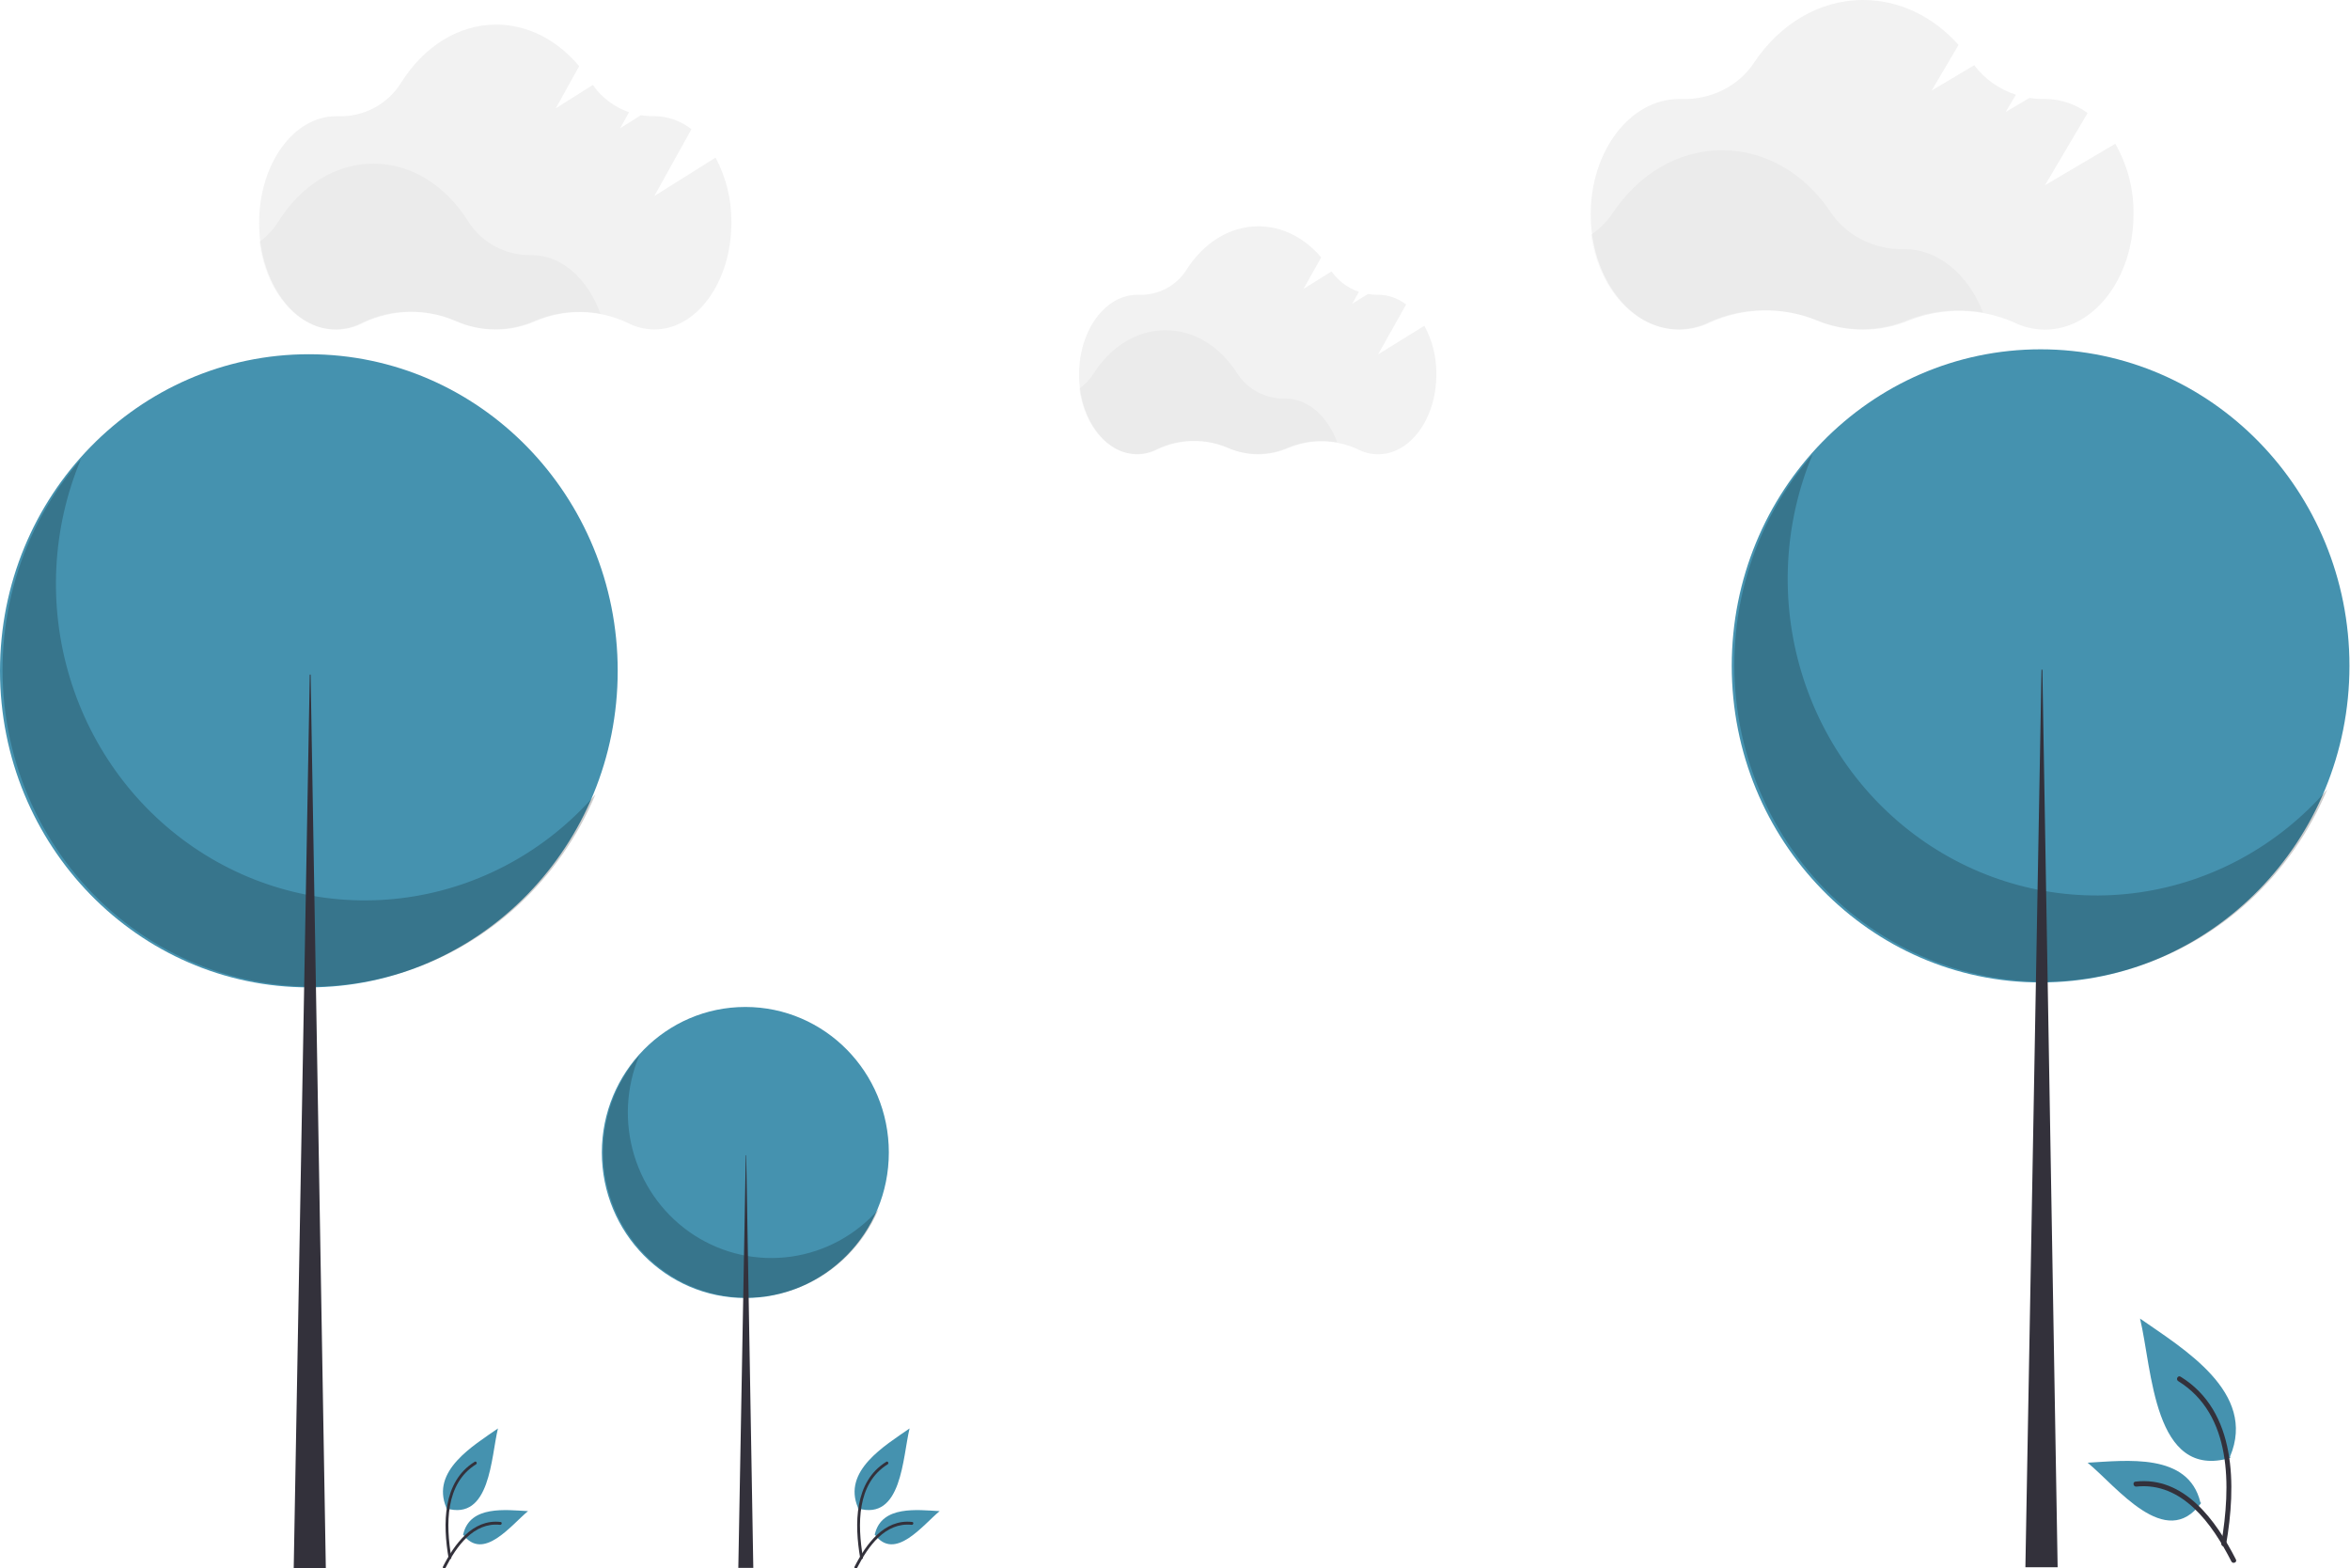
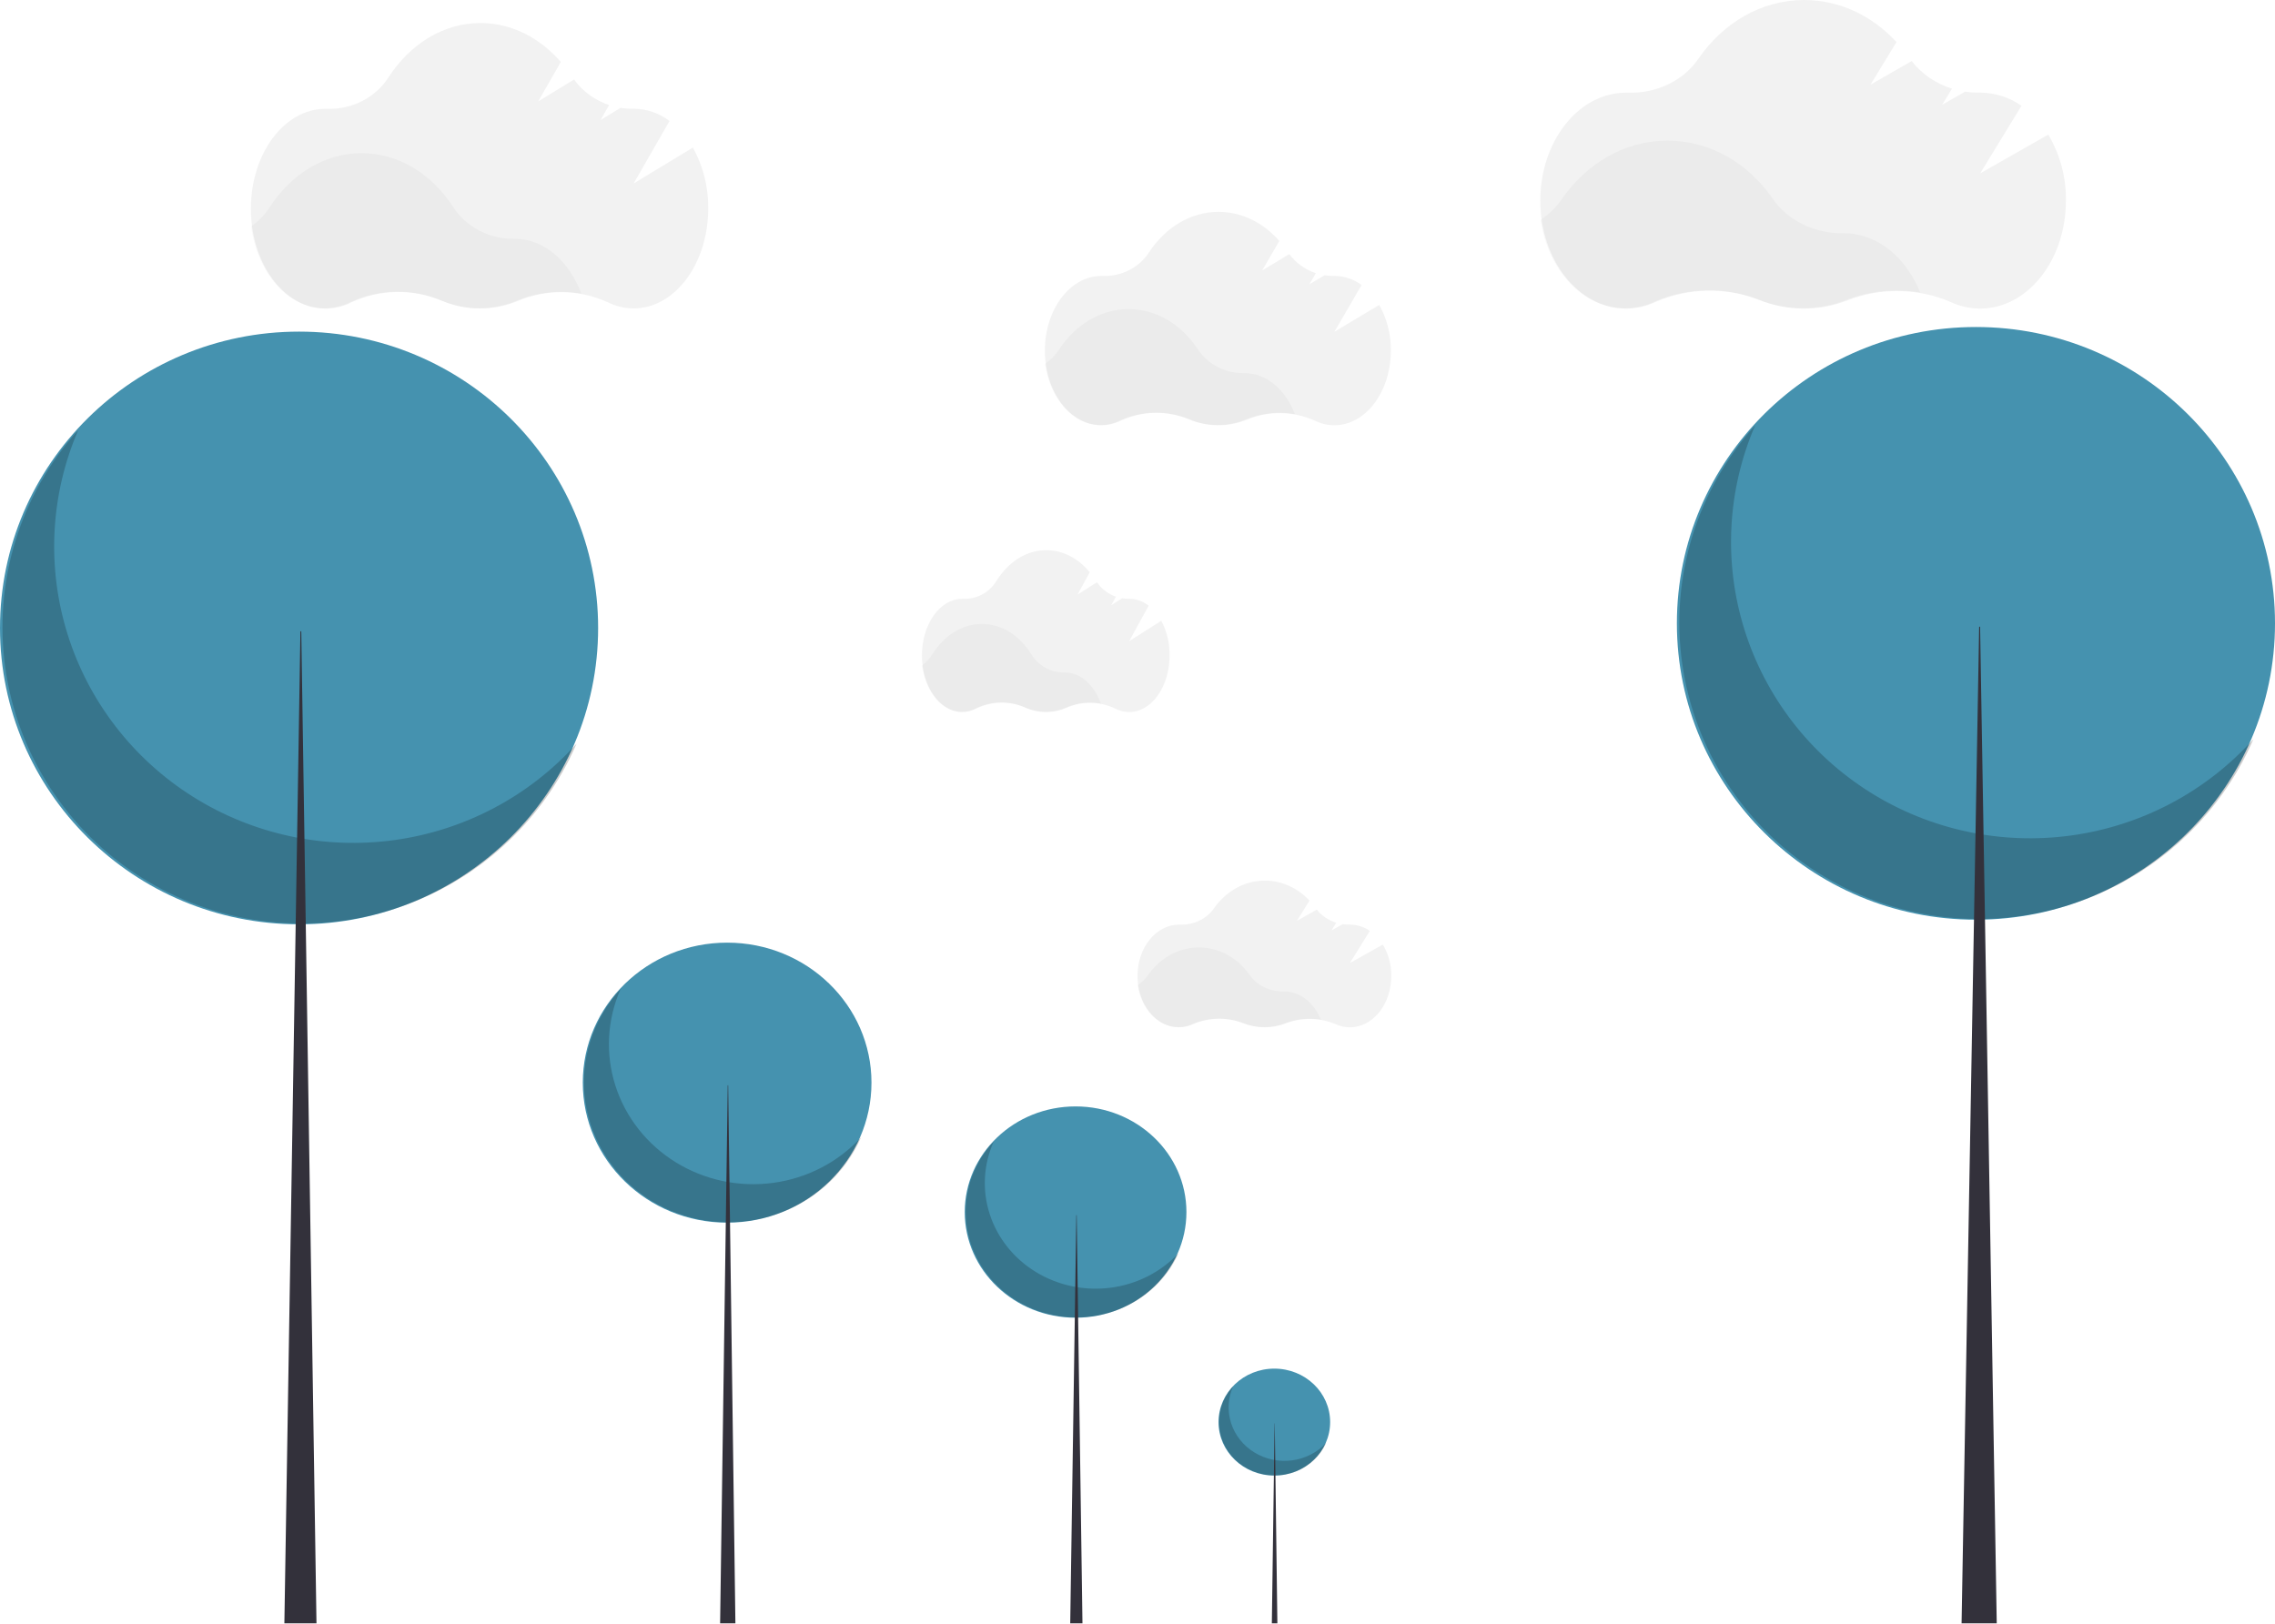
- <svg xmlns="http://www.w3.org/2000/svg" width="1433" height="956" fill="none">
+ <svg width="1488" height="1062" fill="none">
  <g id="cloudy">
    <g id="small_tree">
-       <path id="Vector" d="M454.5 791.468c48.325 0 87.5-39.728 87.5-88.735C542 653.727 502.825 614 454.5 614S367 653.727 367 702.733c0 49.007 39.175 88.735 87.5 88.735Z" fill="#4592AF" />
-       <path id="Vector_2" opacity=".2" d="M389.893 643.465a89.906 89.906 0 0 0-3.124 61.147c6.145 20.113 19.142 37.355 36.669 48.645 17.527 11.289 38.441 15.891 59.005 12.981 20.564-2.909 39.44-13.138 53.252-28.859a88.733 88.733 0 0 1-21.87 31.03 87.193 87.193 0 0 1-32.694 18.856 86.359 86.359 0 0 1-37.48 3.195 86.746 86.746 0 0 1-35.341-13.051 88.155 88.155 0 0 1-26.672-26.891 89.562 89.562 0 0 1-13.079-35.762 89.949 89.949 0 0 1 2.932-38.025 89.109 89.109 0 0 1 18.402-33.266Z" fill="#000" />
-       <path id="Vector_3" d="M454.786 704.442h.239l4.328 251.575h-9.135l4.568-251.575Z" fill="#33313B" />
+       <path d="M475.587 799.87c52.143 0 94.413-41.007 94.413-91.593 0-50.584-42.27-91.591-94.413-91.591-52.142 0-94.413 41.007-94.413 91.591 0 50.586 42.271 91.593 94.413 91.593Z" fill="#4592AF" />
+       <path opacity=".2" d="M405.876 647.101c-8.807 19.986-10.001 42.355-3.371 63.116 6.631 20.761 20.655 38.558 39.566 50.211 18.911 11.653 41.478 16.403 63.667 13.4 22.188-3.003 42.556-13.562 57.458-29.789-5.379 12.209-13.432 23.139-23.597 32.029-10.166 8.892-22.204 15.534-35.277 19.463a97.226 97.226 0 0 1-40.441 3.299c-13.567-1.757-26.579-6.353-38.133-13.472-11.554-7.121-21.373-16.591-28.779-27.757-7.406-11.167-12.221-23.764-14.112-36.913a88.996 88.996 0 0 1 3.163-39.251c3.976-12.707 10.751-24.421 19.856-34.336Z" fill="#000" />
+       <path d="M476.001 710h.262L481 1062h-10l5.001-352Z" fill="#33313B" />
    </g>
-     <g id="big_tree">
-       <path id="Vector_4" d="M188.334 602.052c104.014 0 188.333-86.422 188.333-193.027C376.667 302.419 292.348 216 188.334 216S0 302.419 0 409.025C0 515.63 84.32 602.052 188.334 602.052Z" fill="#4592AF" />
-       <path id="Vector_5" opacity=".2" d="M49.274 280.1c-17.567 42.116-19.95 89.262-6.723 133.015 13.227 43.751 41.202 81.258 78.925 105.815 37.724 24.559 82.74 34.57 127.002 28.242 44.263-6.327 84.887-28.578 114.615-62.779-10.731 25.731-26.793 48.764-47.071 67.502-20.278 18.737-44.291 32.733-70.37 41.016a183.95 183.95 0 0 1-80.669 6.953c-27.062-3.702-53.018-13.391-76.066-28.394-23.047-15.005-42.636-34.964-57.41-58.497-14.774-23.534-24.379-50.078-28.15-77.793a197.66 197.66 0 0 1 6.311-82.719c7.929-26.777 21.443-51.468 39.606-72.361Z" fill="#000" />
-       <path id="Vector_6" d="M188.891 411.364h.518l9.314 547.261h-19.662l9.83-547.261Z" fill="#33313B" />
+     <g id="small_tree_2">
+       <path d="M703.5 862.054c40.04 0 72.5-30.943 72.5-69.114 0-38.169-32.46-69.112-72.5-69.112S631 754.771 631 792.94c0 38.171 32.46 69.114 72.5 69.114Z" fill="#4592AF" />
+       <path opacity=".2" d="M649.968 746.778c-6.763 15.081-7.679 31.961-2.588 47.626 5.092 15.666 15.861 29.095 30.383 37.888 14.522 8.793 31.851 12.377 48.89 10.111s32.679-10.233 44.123-22.477c-4.131 9.212-10.315 17.459-18.121 24.168-7.806 6.71-17.05 11.721-27.089 14.686a75.918 75.918 0 0 1-31.055 2.489c-10.418-1.326-20.41-4.793-29.282-10.165-8.873-5.374-16.413-12.52-22.1-20.945-5.687-8.427-9.385-17.932-10.837-27.854a66.036 66.036 0 0 1 2.429-29.617c3.054-9.589 8.256-18.428 15.247-25.91Z" fill="#000" />
+       <path d="M704.001 795h.209l3.79 267h-8l4.001-267Z" fill="#33313B" />
+     </g>
+     <g id="small_tree_3">
+       <path d="M833.5 965.322c20.158 0 36.5-15.66 36.5-34.979 0-19.317-16.342-34.978-36.5-34.978S797 911.026 797 930.343c0 19.319 16.342 34.979 36.5 34.979Z" fill="#4592AF" />
+       <path opacity=".2" d="M806.55 906.98a33.621 33.621 0 0 0-1.303 24.104c2.563 7.928 7.985 14.725 15.296 19.175 7.311 4.451 16.035 6.264 24.613 5.118 8.578-1.147 16.452-5.18 22.214-11.376-2.08 4.662-5.193 8.836-9.123 12.231-3.93 3.396-8.584 5.932-13.638 7.433a38.02 38.02 0 0 1-15.634 1.26 37.517 37.517 0 0 1-14.743-5.145c-4.466-2.72-8.262-6.336-11.126-10.6a34.121 34.121 0 0 1-5.456-14.097 33.607 33.607 0 0 1 1.223-14.99c1.538-4.853 4.157-9.326 7.677-13.113Z" fill="#000" />
+       <path d="M833.68 931.164h.094L835.487 1062h-3.615l1.808-130.836Z" fill="#33313B" />
    </g>
    <g id="big_tree_2">
-       <path id="Vector_4_2" d="M1244.33 599.052c104.02 0 188.34-86.422 188.34-193.027 0-106.606-84.32-193.025-188.34-193.025-104.01 0-188.33 86.419-188.33 193.025 0 106.605 84.32 193.027 188.33 193.027Z" fill="#4592AF" />
-       <path id="Vector_5_2" opacity=".2" d="M1105.27 277.1c-17.56 42.116-19.95 89.262-6.72 133.015 13.23 43.751 41.2 81.258 78.93 105.815 37.72 24.559 82.74 34.57 127 28.242 44.26-6.327 84.89-28.578 114.61-62.779-10.73 25.731-26.79 48.764-47.07 67.502-20.28 18.737-44.29 32.733-70.37 41.016a183.946 183.946 0 0 1-80.67 6.953c-27.06-3.702-53.02-13.391-76.06-28.394-23.05-15.005-42.64-34.964-57.41-58.497-14.78-23.534-24.38-50.078-28.15-77.793a197.653 197.653 0 0 1 6.31-82.719c7.93-26.777 21.44-51.468 39.6-72.361Z" fill="#000" />
-       <path id="Vector_6_2" d="M1244.89 408.364h.52l9.31 547.261h-19.66l9.83-547.261Z" fill="#33313B" />
+       <path d="M195.608 604.686c108.031 0 195.607-86.8 195.607-193.872 0-107.071-87.576-193.869-195.607-193.869C87.576 216.945 0 303.743 0 410.814c0 107.072 87.576 193.872 195.608 193.872Z" fill="#4592AF" />
+       <path opacity=".2" d="M51.177 281.325a192.28 192.28 0 0 0-6.983 133.597c13.738 43.943 42.793 81.614 81.974 106.278 39.181 24.667 85.936 34.721 131.907 28.366 45.973-6.355 88.166-28.704 119.042-63.054-11.146 25.843-27.828 48.978-48.89 67.797-21.061 18.819-46.001 32.876-73.088 41.196a197.276 197.276 0 0 1-83.784 6.983 196.747 196.747 0 0 1-79.003-28.518c-23.938-15.071-44.284-35.117-59.628-58.753a192.828 192.828 0 0 1-29.237-78.133 192.24 192.24 0 0 1 6.555-83.081c8.234-26.894 22.27-51.694 41.135-72.678Z" fill="#000" />
+       <path d="M196.499 413h.554L207 1062h-21l10.499-649Z" fill="#33313B" />
    </g>
-     <g id="grass_2">
-       <path id="Path 438_3" d="M1360.04 888.943c-47.04 13.842-47.59-54.286-55.08-84.943 26.59 18.553 71.41 45.006 54.91 84.114" fill="#4592AF" />
-       <path id="Path 439_3" d="M1357.44 941.8c6.18-35.815 6.57-81.179-27.72-102.346-1.64-1.061-3.14 1.603-1.51 2.659 33.1 20.52 32.12 64.344 26.33 98.868-.09.388-.02.797.17 1.14.2.345.52.596.9.703.37.105.78.058 1.12-.133.34-.191.6-.512.71-.893v.002Z" fill="#33313B" />
-       <path id="Path 442_2" d="M1342.22 916.464c-21.52 29.611-51.5-10.039-69.22-24.572 23.64-1.29 61.41-6.285 68.76 24.165" fill="#4592AF" />
-       <path id="Path 443_2" d="M1363.42 950.878c-12.16-23.871-31.6-50.868-61.21-47.459-1.93.169-1.45 3.21.47 3.04 28.14-2.984 46.44 22.948 58 45.673.94 1.71 3.69.476 2.74-1.254Z" fill="#33313B" />
-     </g>
-     <g id="grass">
-       <path id="Path 438" d="M523.053 919.728c26.982 7.941 27.302-31.141 31.596-48.728-15.252 10.643-40.966 25.817-31.496 48.252" fill="#4592AF" />
-       <path id="Path 439" d="M524.541 950.05c-3.544-20.546-3.767-46.568 15.903-58.713.939-.608 1.806.919.87 1.526-18.991 11.772-18.429 36.911-15.109 56.716a.906.906 0 0 1-.096.655.864.864 0 0 1-.514.401.841.841 0 0 1-.642-.075.874.874 0 0 1-.41-.512l-.002.002Z" fill="#33313B" />
-       <path id="Path 442" d="M533.273 935.515c12.349 16.987 29.542-5.759 39.71-14.096-13.563-.739-35.228-3.604-39.442 13.863" fill="#4592AF" />
-       <path id="Path 443" d="M521.113 955.258c6.98-13.694 18.125-29.181 35.117-27.227 1.104.099.828 1.841-.274 1.744-16.139-1.712-26.64 13.167-33.269 26.203-.539.979-2.12.272-1.574-.72Z" fill="#33313B" />
-     </g>
-     <g id="grass_3">
-       <path id="Path 448" d="M272.053 919.728c26.982 7.941 27.302-31.141 31.596-48.728-15.252 10.643-40.966 25.817-31.496 48.252" fill="#4592AF" />
-       <path id="Path 449" d="M273.541 950.05c-3.544-20.546-3.767-46.568 15.903-58.713.939-.608 1.806.919.87 1.526-18.991 11.772-18.429 36.911-15.109 56.716a.906.906 0 0 1-.096.655.864.864 0 0 1-.514.401.841.841 0 0 1-.642-.075.874.874 0 0 1-.41-.512l-.002.002Z" fill="#33313B" />
-       <path id="Path 450" d="M282.273 935.515c12.349 16.987 29.542-5.759 39.71-14.096-13.563-.739-35.228-3.604-39.442 13.863" fill="#4592AF" />
-       <path id="Path 451" d="M270.113 955.258c6.98-13.694 18.125-29.181 35.117-27.227 1.104.099.828 1.841-.274 1.744-16.139-1.712-26.64 13.167-33.269 26.203-.539.979-2.12.272-1.574-.72Z" fill="#33313B" />
+     <g id="big_tree_1">
+       <path d="M1292.39 601.672c108.03 0 195.61-86.799 195.61-193.871s-87.58-193.869-195.61-193.869c-108.03 0-195.6 86.797-195.6 193.869s87.57 193.871 195.6 193.871Z" fill="#4592AF" />
+       <path opacity=".2" d="M1147.96 278.312c-18.24 42.3-20.72 89.653-6.98 133.597 13.74 43.942 42.79 81.614 81.97 106.278 39.18 24.666 85.94 34.721 131.91 28.366 45.97-6.355 88.17-28.704 119.04-63.055-11.14 25.844-27.83 48.978-48.89 67.798-21.06 18.819-46 32.876-73.09 41.196a197.247 197.247 0 0 1-83.78 6.983c-28.11-3.718-55.07-13.45-79-28.518-23.94-15.071-44.29-35.117-59.63-58.753a192.81 192.81 0 0 1-29.24-78.133 192.265 192.265 0 0 1 6.56-83.081c8.23-26.894 22.27-51.694 41.13-72.678Z" fill="#000" />
+       <path d="M1294.5 410h.61l10.89 652h-23l11.5-652Z" fill="#33313B" />
    </g>
    <g id="cloud_4">
-       <path id="Vector_21" d="m868.57 198.617-28.232 17.482 17.103-30.433c-4.842-3.781-10.836-5.875-17.03-5.952h-.454a31.866 31.866 0 0 1-5.846-.426l-9.55 5.934 4.085-7.284c-6.765-2.324-12.611-6.676-16.704-12.436l-17.084 10.659 10.784-19.223C795.657 145.195 782.185 138 767.352 138c-17.774 0-33.606 10.34-43.828 26.471a32.513 32.513 0 0 1-12.418 11.473 33.382 33.382 0 0 1-16.631 3.806h-.944c-19.627 0-35.531 21.763-35.531 48.625S673.904 277 693.531 277a26.989 26.989 0 0 0 12.364-3.038 52.32 52.32 0 0 1 21.413-5.03 52.342 52.342 0 0 1 21.598 4.213A45.712 45.712 0 0 0 767.179 277a45.691 45.691 0 0 0 18.292-3.767 52.295 52.295 0 0 1 21.395-4.132 52.232 52.232 0 0 1 21.217 4.932A27.202 27.202 0 0 0 840.338 277c19.626 0 35.531-21.763 35.531-48.625a60.698 60.698 0 0 0-7.299-29.758Z" fill="#F2F2F2" />
-       <path id="Vector_22" opacity=".03" d="M815.465 269.769a53.728 53.728 0 0 0-30.447 3.233 45.527 45.527 0 0 1-18.274 3.82c-6.298 0-12.526-1.3-18.274-3.82a52.191 52.191 0 0 0-21.598-4.224 52.14 52.14 0 0 0-21.413 5.042 27.226 27.226 0 0 1-12.382 3.038c-17.43 0-31.936-17.198-34.95-39.867a32.728 32.728 0 0 0 8.715-9.185c10.222-16.114 26.053-26.453 43.828-26.453 17.774 0 33.443 10.126 43.646 26.115a33.28 33.28 0 0 0 12.426 11.539 34.162 34.162 0 0 0 16.623 4.042h.454c13.781-.035 25.8 10.837 31.646 26.72Z" fill="#000" />
+       <path d="m902.116 199.486-29.322 17.558 17.763-30.566c-5.029-3.798-11.254-5.901-17.688-5.978h-.471a34.253 34.253 0 0 1-6.072-.428l-9.919 5.96 4.243-7.316c-7.026-2.334-13.098-6.705-17.349-12.491l-17.744 10.706 11.201-19.306c-10.371-11.795-24.363-19.021-39.769-19.021-18.461 0-34.904 10.384-45.521 26.586-3.149 4.852-7.599 8.828-12.898 11.524-5.301 2.695-11.26 4.014-17.273 3.822h-.981c-20.384 0-36.903 21.858-36.903 48.838 0 26.979 16.519 48.837 36.903 48.837a28.798 28.798 0 0 0 12.842-3.051 55.84 55.84 0 0 1 22.24-5.051 55.983 55.983 0 0 1 22.432 4.23 48.847 48.847 0 0 0 18.98 3.872 48.867 48.867 0 0 0 18.998-3.782 55.915 55.915 0 0 1 22.221-4.151 55.777 55.777 0 0 1 22.036 4.954 29.025 29.025 0 0 0 12.729 2.979c20.384 0 36.903-21.858 36.903-48.837.162-10.407-2.444-20.685-7.581-29.888Z" fill="#F2F2F2" />
+       <path opacity=".03" d="M846.96 270.949c-10.649-1.906-21.655-.776-31.623 3.248a48.684 48.684 0 0 1-18.98 3.836 48.682 48.682 0 0 1-18.979-3.836 55.828 55.828 0 0 0-22.432-4.244c-7.713.143-15.303 1.87-22.24 5.064a29.043 29.043 0 0 1-12.861 3.052c-18.102 0-33.169-17.273-36.299-40.041a33.378 33.378 0 0 0 9.051-9.225c10.616-16.185 27.06-26.57 45.521-26.57 18.461 0 34.734 10.171 45.332 26.231 3.172 4.853 7.616 8.846 12.905 11.589 5.288 2.743 11.237 4.141 17.266 4.059h.471c14.313-.035 26.796 10.885 32.868 26.837Z" fill="#000" />
+     </g>
+     <g id="cloud_4_2">
+       <path d="m904.434 617.944-21.51 12.071 13.03-21.014c-3.689-2.611-8.255-4.057-12.975-4.11h-.346a26.736 26.736 0 0 1-4.454-.294l-7.276 4.097 3.112-5.029c-5.154-1.605-9.608-4.61-12.726-8.587l-13.017 7.36 8.217-13.273c-7.608-8.109-17.872-13.077-29.173-13.077-13.543 0-25.605 7.139-33.393 18.278-2.31 3.336-5.575 6.069-9.462 7.922-3.888 1.853-8.259 2.76-12.671 2.628h-.719c-14.953 0-27.071 15.028-27.071 33.576 0 18.548 12.118 33.576 27.071 33.576 3.285-.01 6.519-.73 9.42-2.098 5.092-2.19 10.658-3.375 16.315-3.473 5.657-.097 11.272.895 16.455 2.909 4.378 1.744 9.123 2.651 13.923 2.662a37.93 37.93 0 0 0 13.937-2.601c5.14-1.976 10.7-2.949 16.3-2.854 5.601.095 11.114 1.257 16.166 3.406 2.882 1.335 6.085 2.036 9.337 2.049 14.953 0 27.071-15.028 27.071-33.576.119-7.155-1.793-14.221-5.561-20.548Z" fill="#F2F2F2" />
+       <path opacity=".03" d="M863.973 667.075c-7.811-1.31-15.886-.534-23.198 2.232-4.379 1.74-9.124 2.638-13.923 2.638-4.798 0-9.543-.898-13.922-2.638-5.182-2.019-10.797-3.014-16.456-2.917-5.658.098-11.225 1.286-16.314 3.482-2.908 1.364-6.145 2.084-9.435 2.097-13.279 0-24.332-11.874-26.628-27.528 2.657-1.711 4.912-3.865 6.64-6.342 7.788-11.126 19.85-18.266 33.393-18.266 13.542 0 25.48 6.992 33.254 18.033 2.327 3.337 5.587 6.082 9.467 7.968 3.879 1.885 8.243 2.847 12.665 2.791h.346c10.499-.025 19.657 7.483 24.111 18.45Z" fill="#000" />
+     </g>
+     <g id="cloud_4_3">
+       <path d="m759.568 406.111-20.992 13.318 12.717-23.185a20.698 20.698 0 0 0-12.663-4.534h-.337a23.178 23.178 0 0 1-4.347-.324l-7.101 4.52 3.037-5.549a25.366 25.366 0 0 1-12.419-9.474l-12.703 8.12 8.019-14.644c-7.425-8.947-17.442-14.428-28.471-14.428-13.216 0-24.988 7.877-32.588 20.167a24.404 24.404 0 0 1-9.234 8.74 24.32 24.32 0 0 1-12.365 2.899h-.702c-14.593 0-26.419 16.58-26.419 37.045 0 20.464 11.826 37.044 26.419 37.044a19.688 19.688 0 0 0 9.193-2.314 38.116 38.116 0 0 1 15.921-3.832 38.105 38.105 0 0 1 16.059 3.209 33.287 33.287 0 0 0 27.189.068 38.07 38.07 0 0 1 31.683.609 19.816 19.816 0 0 0 9.112 2.26c14.593 0 26.419-16.58 26.419-37.044a47.162 47.162 0 0 0-5.427-22.671Z" fill="#F2F2F2" />
+       <path opacity=".03" d="M720.082 460.318a39.056 39.056 0 0 0-22.639 2.463 33.169 33.169 0 0 1-27.174 0 38.004 38.004 0 0 0-16.059-3.219 38.04 38.04 0 0 0-15.922 3.841 19.847 19.847 0 0 1-9.207 2.315c-12.959 0-23.745-13.102-25.986-30.372a24.716 24.716 0 0 0 6.48-6.997c7.6-12.276 19.371-20.154 32.587-20.154 13.217 0 24.867 7.715 32.453 19.896a24.996 24.996 0 0 0 9.24 8.791 24.9 24.9 0 0 0 12.36 3.079h.337c10.246-.027 19.183 8.257 23.53 20.357Z" fill="#000" />
    </g>
    <g id="cloud_3">
-       <path id="Vector_21_2" d="m1289.9 87.655-42.89 25.279 25.98-44.007c-7.35-5.468-16.46-8.496-25.87-8.607h-.69c-2.97.055-5.95-.152-8.88-.616l-14.51 8.58 6.21-10.533c-10.28-3.36-19.16-9.652-25.38-17.983l-25.95 15.414 16.38-27.796C1179.13 10.404 1158.66 0 1136.13 0c-27 0-51.06 14.952-66.58 38.278-4.61 6.986-11.12 12.71-18.87 16.591-7.75 3.88-16.47 5.78-25.27 5.503h-1.43c-29.818 0-53.98 31.47-53.98 70.314 0 38.843 24.162 70.314 53.98 70.314 6.55-.021 13-1.529 18.78-4.393 10.16-4.586 21.25-7.068 32.53-7.273 11.28-.203 22.48 1.875 32.82 6.091 8.73 3.653 18.19 5.552 27.76 5.575 9.57.023 19.04-1.835 27.79-5.447 10.25-4.138 21.33-6.175 32.5-5.975 11.17.198 22.16 2.631 32.23 7.132 5.75 2.795 12.14 4.264 18.62 4.29 29.82 0 53.98-31.471 53.98-70.314.24-14.983-3.58-29.781-11.09-43.031Z" fill="#F2F2F2" />
-       <path id="Vector_22_2" opacity=".03" d="M1209.22 190.544c-15.57-2.744-31.67-1.118-46.25 4.675-8.74 3.643-18.2 5.524-27.76 5.524-9.57 0-19.03-1.881-27.77-5.524-10.33-4.228-21.52-6.312-32.81-6.109-11.28.206-22.38 2.692-32.53 7.291-5.8 2.857-12.25 4.365-18.81 4.393-26.48 0-48.518-24.868-53.097-57.649 5.299-3.583 9.795-8.095 13.24-13.281 15.529-23.302 39.577-38.253 66.587-38.253 27 0 50.8 14.643 66.31 37.764 4.63 6.988 11.14 12.738 18.87 16.686 7.74 3.949 16.44 5.963 25.26 5.845h.69c20.93-.052 39.19 15.671 48.07 38.638Z" fill="#000" />
+       <path d="m1339.72 88.038-44.55 25.39 26.99-44.2c-7.64-5.491-17.1-8.533-26.87-8.644h-.72c-3.09.055-6.18-.153-9.22-.619l-15.07 8.618 6.44-10.579c-10.67-3.375-19.9-9.695-26.35-18.062l-26.96 15.482 17.02-27.918C1224.67 10.45 1203.41 0 1180.01 0c-28.05 0-53.03 15.017-69.16 38.446-4.78 7.016-11.54 12.765-19.59 16.663-8.05 3.898-17.11 5.805-26.24 5.527h-1.49c-30.97 0-56.07 31.608-56.07 70.621 0 39.014 25.1 70.622 56.07 70.622 6.8-.021 13.5-1.535 19.51-4.412 10.54-4.606 22.07-7.098 33.78-7.305 11.72-.204 23.35 1.884 34.08 6.118 9.07 3.669 18.9 5.576 28.84 5.599 9.94.023 19.77-1.842 28.86-5.47 10.64-4.157 22.16-6.203 33.76-6.002 11.6.199 23.01 2.642 33.48 7.163 5.97 2.807 12.6 4.283 19.33 4.309 30.97 0 56.07-31.608 56.07-70.622.24-15.048-3.72-29.91-11.52-43.219Z" fill="#F2F2F2" />
+       <path opacity=".03" d="M1255.93 191.377c-16.18-2.756-32.9-1.123-48.05 4.696-9.07 3.659-18.89 5.547-28.83 5.547-9.94 0-19.76-1.888-28.83-5.547-10.74-4.247-22.36-6.34-34.08-6.136-11.72.206-23.25 2.704-33.79 7.323-6.02 2.869-12.73 4.384-19.54 4.412-27.5 0-50.39-24.977-55.15-57.901 5.51-3.599 10.18-8.13 13.75-13.34 16.13-23.403 41.11-38.42 69.16-38.42 28.05 0 52.77 14.707 68.87 37.93 4.82 7.018 11.57 12.793 19.61 16.759 8.03 3.966 17.07 5.988 26.23 5.87h.71c21.75-.052 40.71 15.739 49.94 38.807Z" fill="#000" />
    </g>
    <g id="cloud_1">
-       <path id="Vector_23" d="m436.345 96.114-37.319 23.392 22.607-40.723a37.055 37.055 0 0 0-22.511-7.964h-.6c-2.589.05-5.176-.14-7.728-.57l-12.624 7.94 5.4-9.747A45.025 45.025 0 0 1 361.491 51.8l-22.584 14.263 14.256-25.722C339.963 24.628 322.156 15 302.548 15c-23.495 0-44.423 13.836-57.934 35.422a43.179 43.179 0 0 1-16.416 15.352 43.68 43.68 0 0 1-21.983 5.093h-1.248c-25.944 0-46.967 29.121-46.967 65.066C158 171.878 179.023 201 204.967 201a35.303 35.303 0 0 0 16.343-4.065 68.4 68.4 0 0 1 28.306-6.73 68.441 68.441 0 0 1 28.549 5.636 59.779 59.779 0 0 0 24.167 5.1 59.783 59.783 0 0 0 24.168-5.1 68.408 68.408 0 0 1 28.28-5.53 68.375 68.375 0 0 1 28.046 6.6 35.596 35.596 0 0 0 16.2 3.97c25.943 0 46.966-29.122 46.966-65.067a82.005 82.005 0 0 0-9.647-39.7Z" fill="#F2F2F2" />
-       <path id="Vector_24" opacity=".03" d="M366.147 191.324a70.207 70.207 0 0 0-40.247 4.327 59.59 59.59 0 0 1-24.155 5.112 59.592 59.592 0 0 1-24.156-5.112 68.253 68.253 0 0 0-28.549-5.653 68.22 68.22 0 0 0-28.305 6.747 35.63 35.63 0 0 1-16.368 4.065c-23.039 0-42.215-23.013-46.199-53.347a43.57 43.57 0 0 0 11.52-12.291c13.512-21.562 34.439-35.398 57.934-35.398 23.496 0 44.207 13.551 57.695 34.947a44.22 44.22 0 0 0 16.424 15.44 44.743 44.743 0 0 0 21.975 5.409h.6c18.215-.048 34.103 14.501 41.831 35.754Z" fill="#000" />
+       <path d="m453.197 96.534-38.76 23.495 23.481-40.901c-6.648-5.082-14.876-7.897-23.381-8h-.623a44.758 44.758 0 0 1-8.027-.572l-13.111 7.975 5.608-9.79c-9.288-3.123-17.313-8.971-22.932-16.714l-23.455 14.326 14.806-25.834c-13.71-15.783-32.205-25.453-52.57-25.453-24.403 0-46.138 13.896-60.172 35.576-4.161 6.493-10.044 11.813-17.05 15.42-7.005 3.607-14.883 5.372-22.832 5.115h-1.296c-26.945 0-48.781 29.249-48.781 65.351 0 36.102 21.836 65.351 48.781 65.351a37.664 37.664 0 0 0 16.975-4.083c9.174-4.263 19.204-6.569 29.399-6.759a73.184 73.184 0 0 1 29.651 5.661 63.915 63.915 0 0 0 25.101 5.122c8.65 0 17.202-1.746 25.101-5.122a73.152 73.152 0 0 1 29.373-5.554 73.023 73.023 0 0 1 29.129 6.628 37.98 37.98 0 0 0 16.825 3.988c26.945 0 48.781-29.249 48.781-65.351.194-13.886-3.251-27.595-10.021-39.875Z" fill="#F2F2F2" />
+       <path opacity=".03" d="M380.288 192.161c-14.075-2.551-28.624-1.038-41.801 4.346a63.704 63.704 0 0 1-25.088 5.134 63.71 63.71 0 0 1-25.089-5.134 73.002 73.002 0 0 0-29.651-5.678c-10.197.19-20.228 2.502-29.399 6.776a38.01 38.01 0 0 1-17 4.083c-23.929 0-43.845-23.113-47.983-53.58 4.788-3.331 8.852-7.524 11.965-12.344 14.033-21.657 35.769-35.553 60.172-35.553s45.914 13.61 59.922 35.099c4.192 6.494 10.069 11.837 17.059 15.507s14.854 5.542 22.823 5.433h.624c18.919-.048 35.42 14.565 43.446 35.911Z" fill="#000" />
    </g>
  </g>
</svg>
